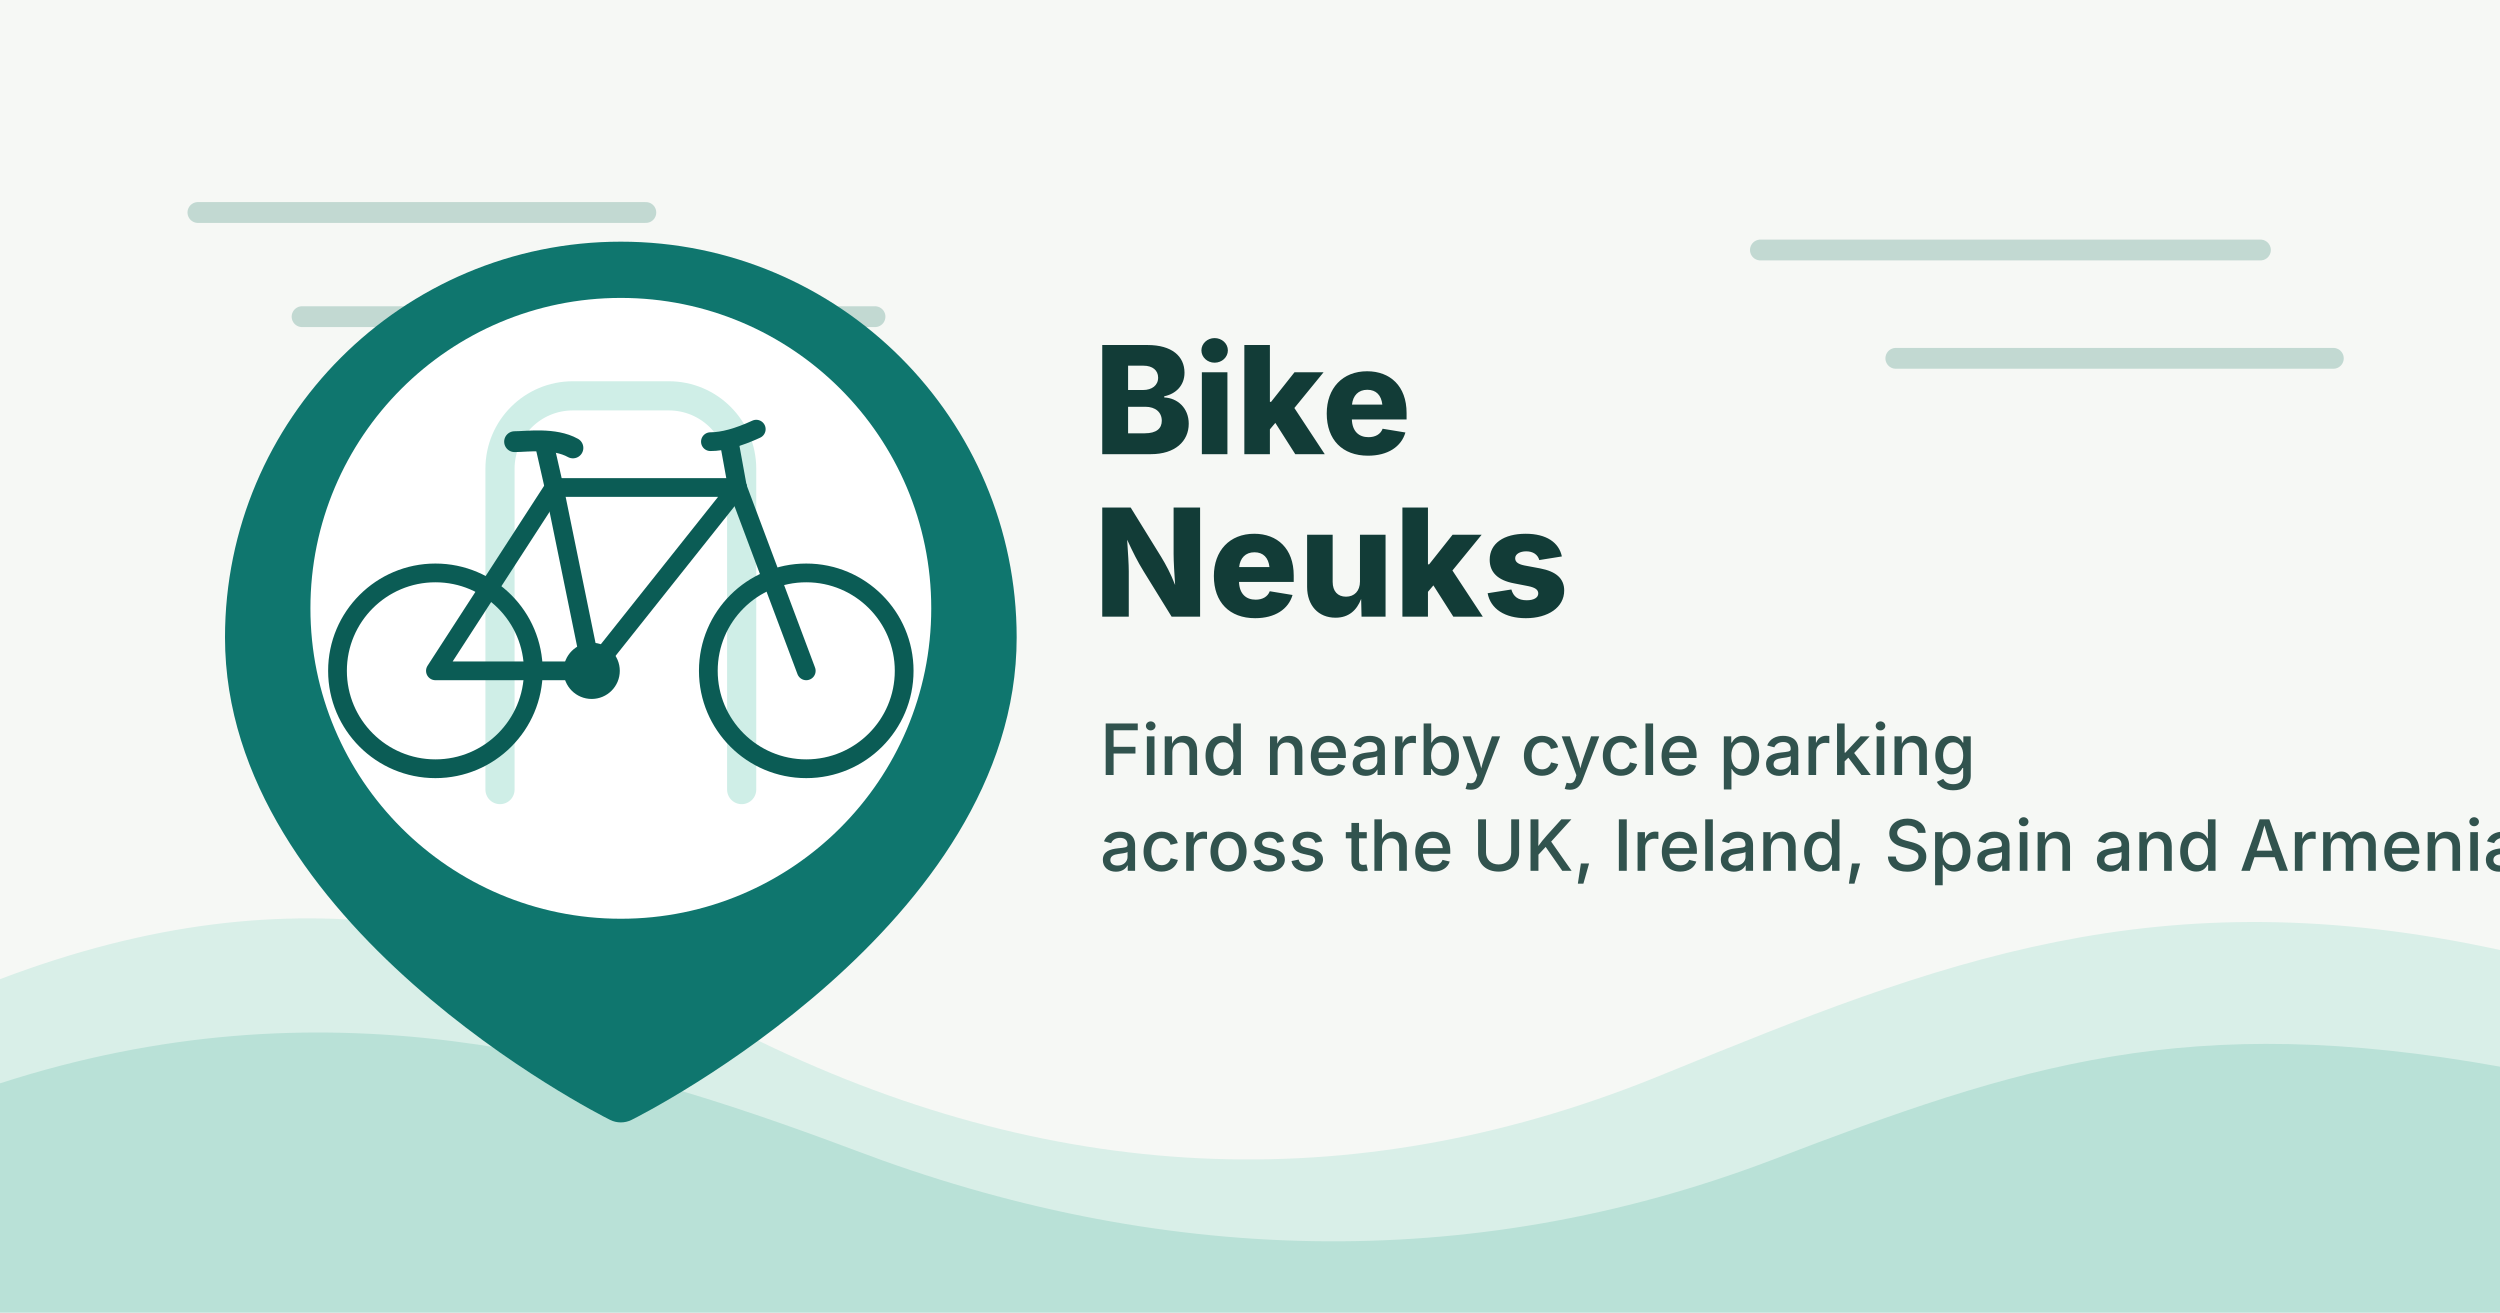
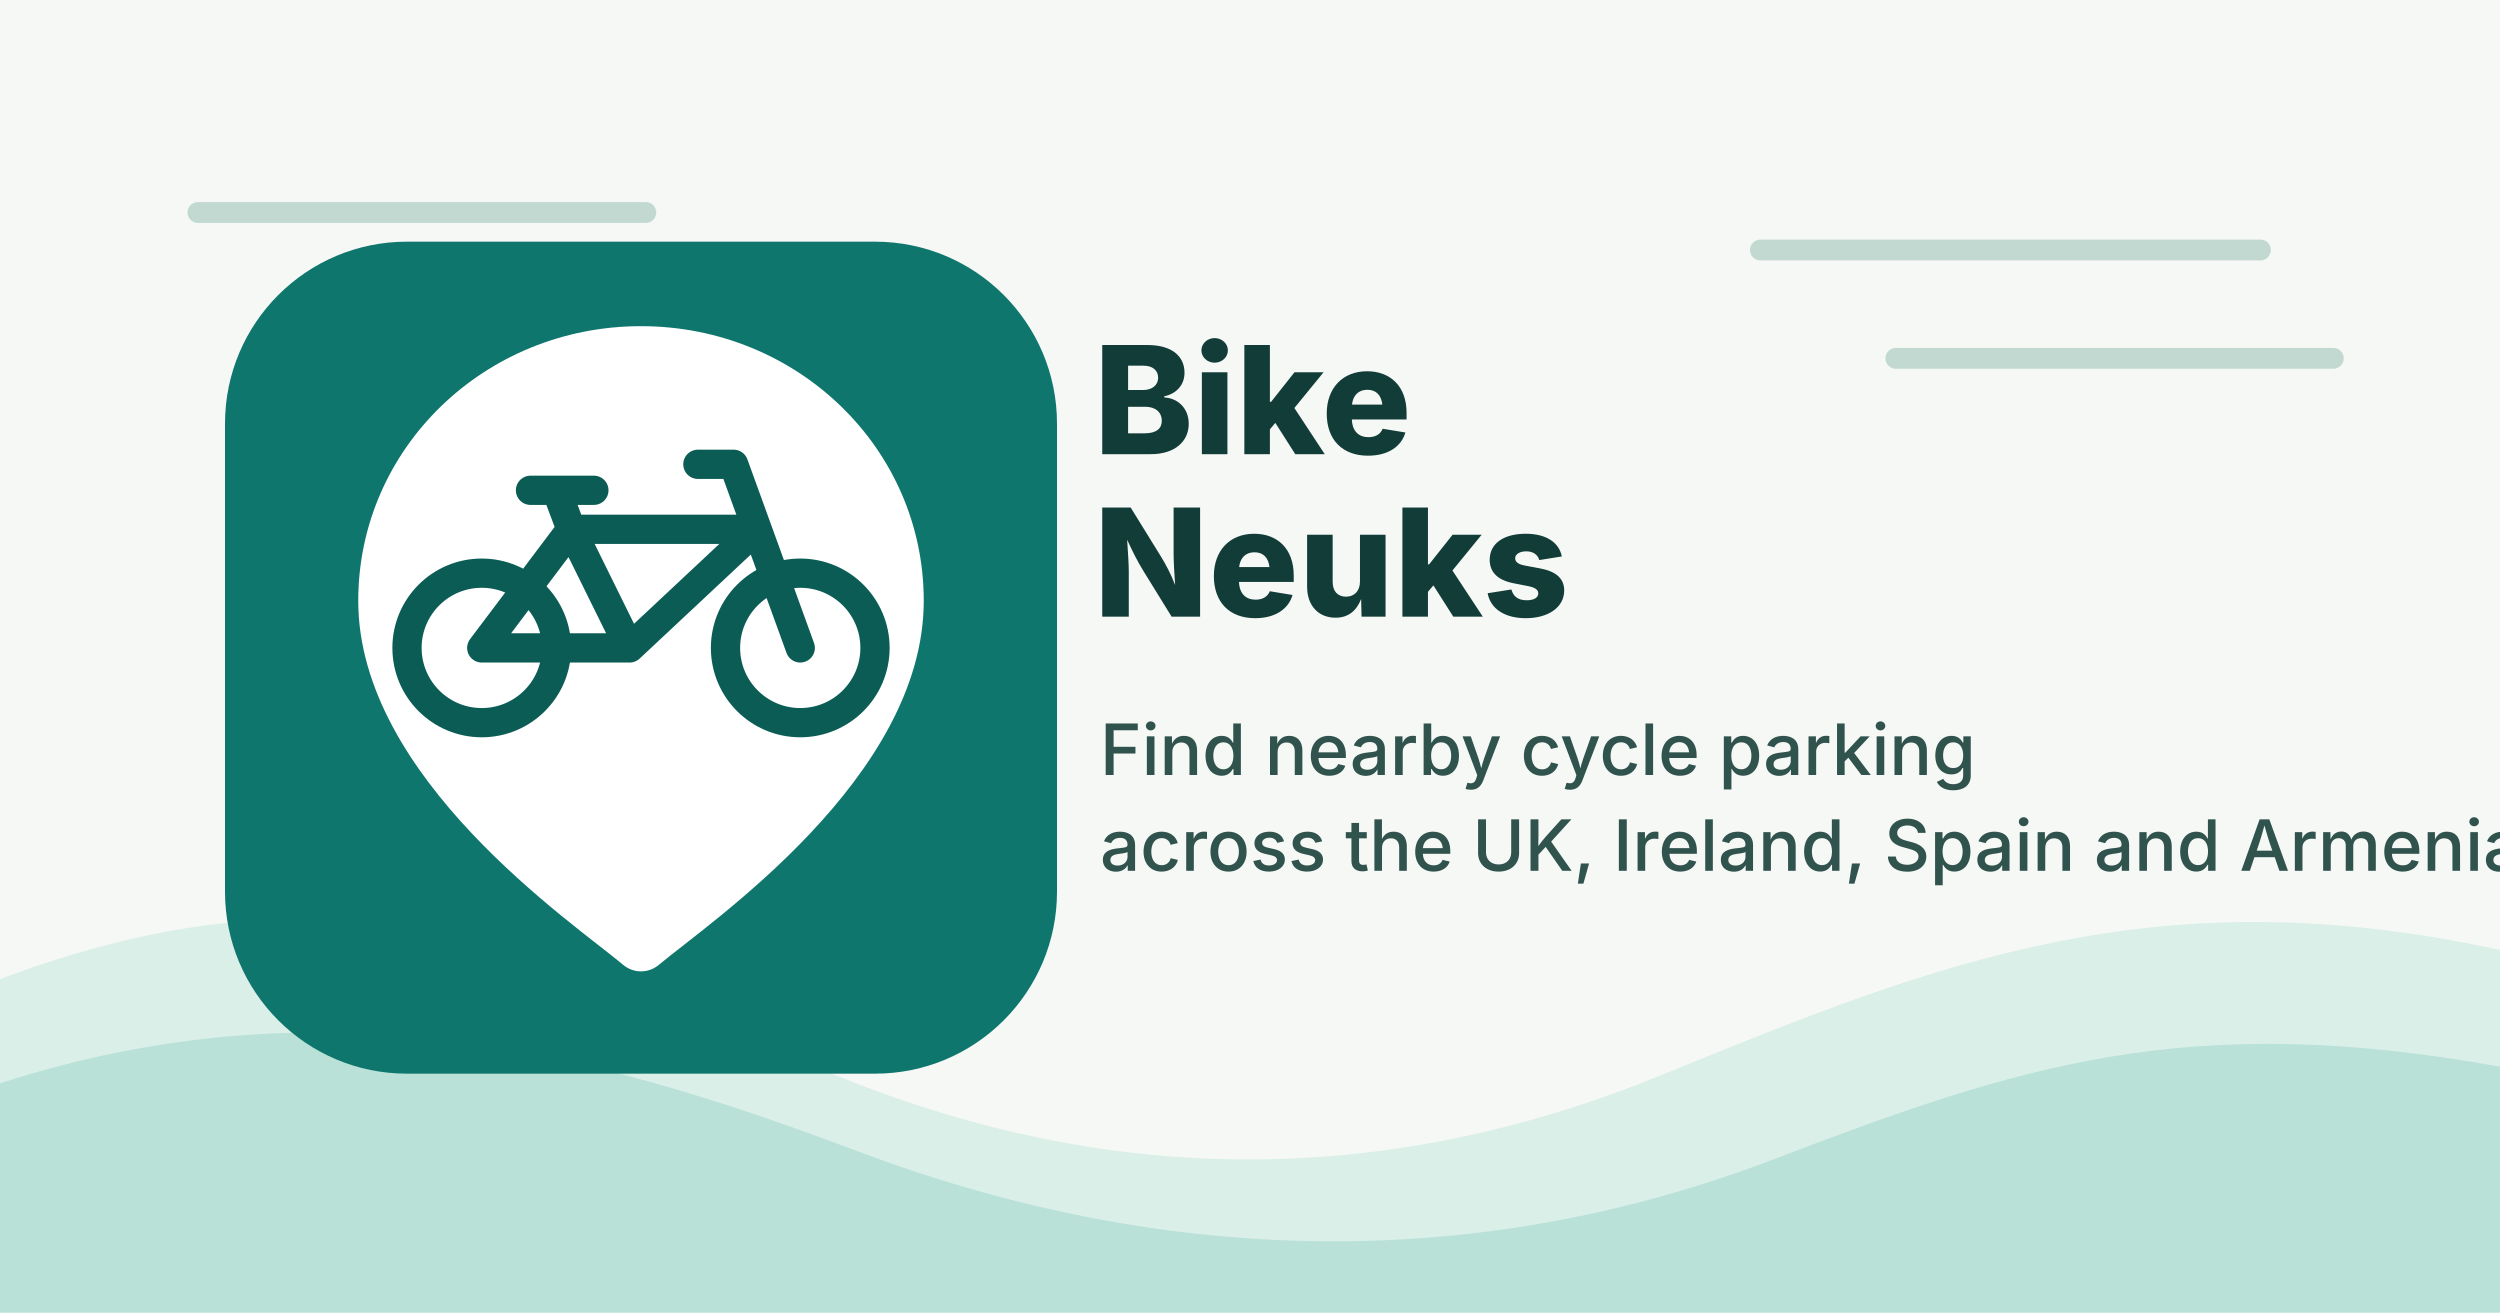
<svg xmlns="http://www.w3.org/2000/svg" width="1200" height="630" viewBox="0 0 1200 630" fill="none">
  <rect width="1200" height="630" fill="#f6f8f5" />
  <path d="M0 470C145 415 250 445 365 500C510 570 655 575 800 515C930 462 1035 420 1200 456V630H0V470Z" fill="#d9efe8" />
  <path d="M0 520C155 470 285 505 410 552C555 607 705 612 850 557C970 511 1050 485 1200 512V630H0V520Z" fill="#b9e1d7" />
  <g opacity="0.42">
    <path d="M95 102H310M145 152H420M845 120H1085M910 172H1120" stroke="#7aaea2" stroke-width="10" stroke-linecap="round" />
  </g>
-   <g transform="translate(92 116)">
-     <path d="M206 0C101.07 0 16 85.07 16 190C16 327.69 194.83 418.58 200.9 421.57C204.07 423.15 207.93 423.15 211.1 421.57C217.17 418.58 396 327.69 396 190C396 85.07 310.93 0 206 0Z" fill="#0f766e" />
-     <circle cx="206" cy="176" r="149" fill="white" />
-     <path d="M148 263L148 109C148 89.64 163.64 74 183 74H229C248.36 74 264 89.64 264 109L264 263" stroke="#cfeee7" stroke-width="14" stroke-linecap="round" fill="none" />
-     <g stroke="#0b5c55" stroke-width="9" stroke-linecap="round" stroke-linejoin="round" fill="none">
-       <circle cx="117" cy="206" r="47" />
-       <circle cx="295" cy="206" r="47" />
-       <circle cx="192" cy="206" r="9" fill="#0b5c55" />
-       <polygon points="117,206 192,206 262,118 174,118" />
-       <line x1="192" y1="206" x2="174" y2="118" />
-       <line x1="262" y1="118" x2="295" y2="206" />
-       <line x1="174" y1="118" x2="169" y2="96" />
-       <path d="M155 96C161 96 174 94 183 99" stroke-width="10" />
-       <line x1="262" y1="118" x2="258" y2="96" />
-       <path d="M249 96Q258 96 271 90" stroke-width="9" />
+   <g transform="translate(108 116) scale(0.78)">
+     <rect width="512" height="512" rx="112" fill="#0f766e" />
+     <path d="M256 52c-96 0-174 75-174 169 0 109 132 198 163 224a17 17 0 0 0 22 0c31-26 163-115 163-224 0-94-78-169-174-169Z" fill="#ffffff" />
+     <g stroke="#0b5c55" stroke-width="18" stroke-linecap="round" stroke-linejoin="round">
+       <circle cx="158" cy="250" r="46" />
+       <circle cx="354" cy="250" r="46" />
+       <path d="m158 250 55-73 36 73h-91m55-73h114l-78 73m-36-73-9-24m-16 0h39m127 97-41-113h-22" />
    </g>
  </g>
  <g transform="translate(525 146)">
    <text x="0" y="72" fill="#123c37" font-family="Inter, ui-sans-serif, system-ui, -apple-system, BlinkMacSystemFont, 'Segoe UI', sans-serif" font-size="72" font-weight="800">Bike</text>
    <text x="0" y="150" fill="#123c37" font-family="Inter, ui-sans-serif, system-ui, -apple-system, BlinkMacSystemFont, 'Segoe UI', sans-serif" font-size="72" font-weight="800">Neuks</text>
    <text x="3" y="226" fill="#31534e" font-family="Inter, ui-sans-serif, system-ui, -apple-system, BlinkMacSystemFont, 'Segoe UI', sans-serif" font-size="34" font-weight="500">Find nearby cycle parking</text>
    <text x="3" y="272" fill="#31534e" font-family="Inter, ui-sans-serif, system-ui, -apple-system, BlinkMacSystemFont, 'Segoe UI', sans-serif" font-size="34" font-weight="500">across the UK, Ireland, Spain and Armenia.</text>
  </g>
</svg>
